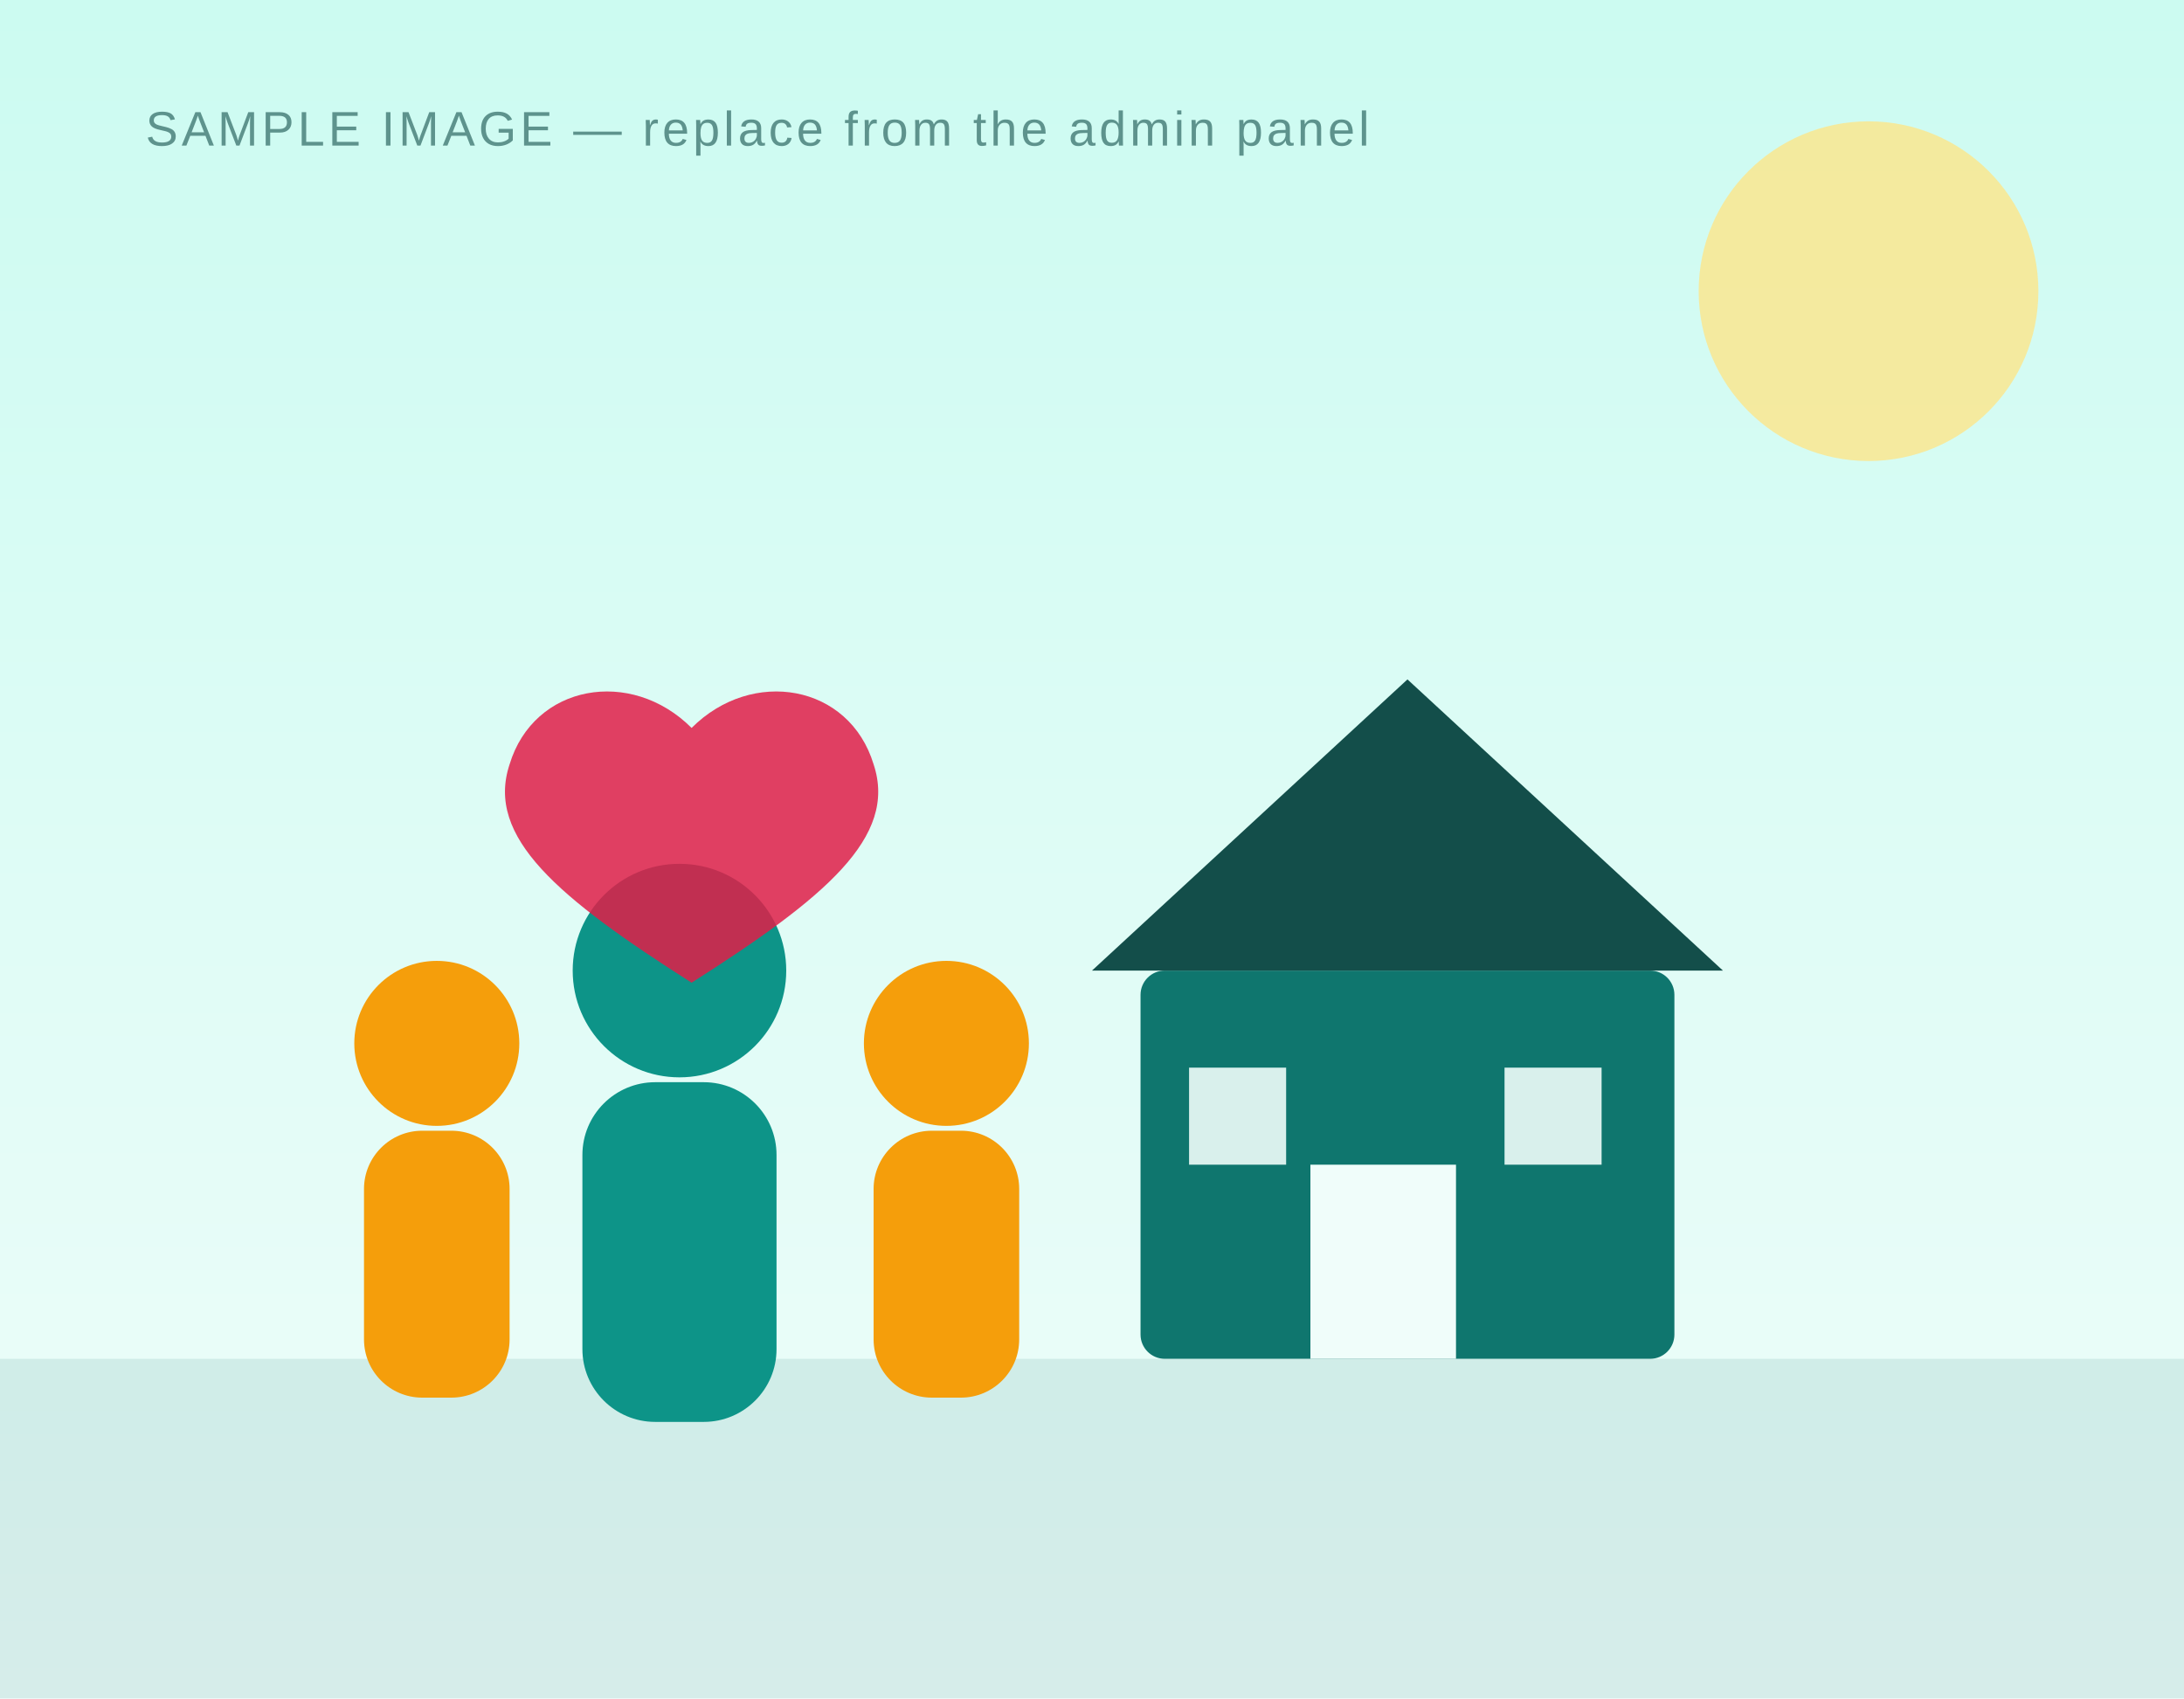
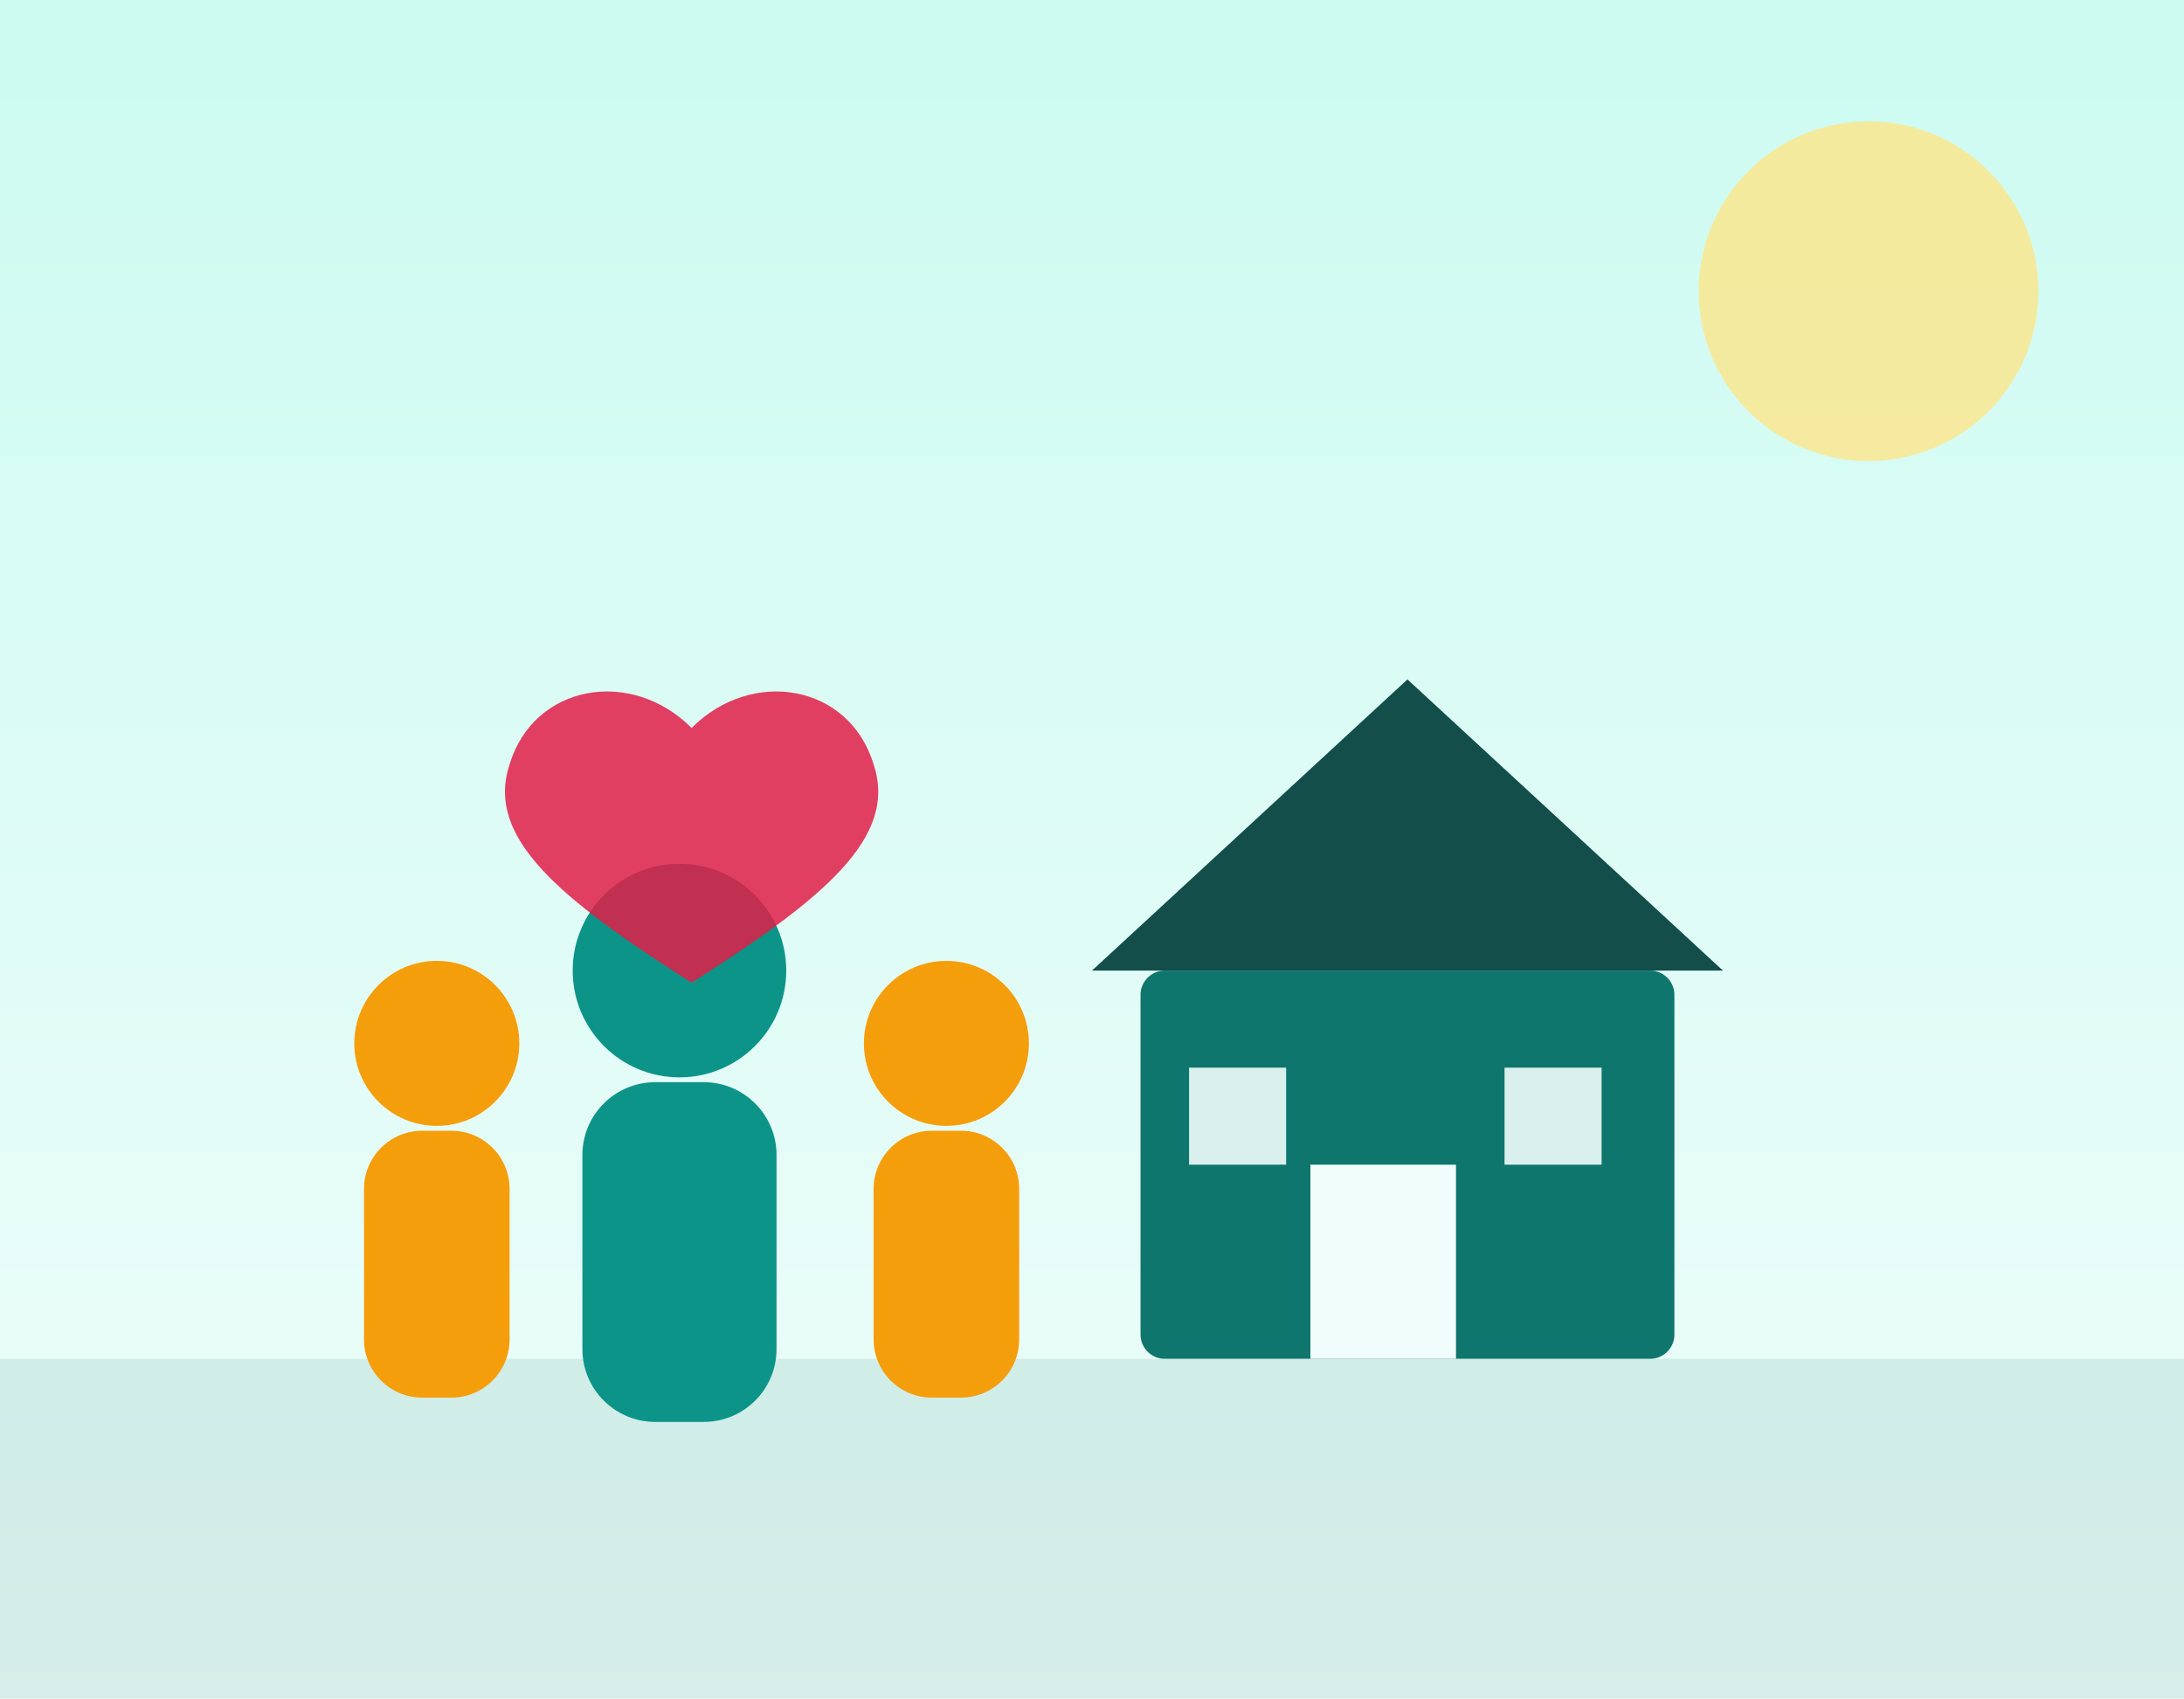
<svg xmlns="http://www.w3.org/2000/svg" width="900" height="700" viewBox="0 0 900 700">
  <defs>
    <linearGradient id="skyg" x1="0" y1="0" x2="0" y2="1">
      <stop offset="0%" stop-color="#ccfbf1" />
      <stop offset="100%" stop-color="#f0fdfa" />
    </linearGradient>
  </defs>
  <rect width="900" height="700" fill="url(#skyg)" />
  <circle cx="770" cy="120" r="70" fill="#fde68a" opacity="0.8" />
  <rect x="0" y="560" width="900" height="140" fill="#0f766e" opacity="0.12" />
  <g transform="translate(560,340)">
    <rect x="-90" y="60" width="220" height="160" rx="10" fill="#0f766e" />
    <polygon points="-110,60 20,-60 150,60" fill="#134e4a" />
    <rect x="-20" y="140" width="60" height="80" fill="#f0fdfa" />
    <rect x="60" y="100" width="40" height="40" fill="#f0fdfa" opacity="0.9" />
    <rect x="-70" y="100" width="40" height="40" fill="#f0fdfa" opacity="0.9" />
  </g>
  <g fill="#f59e0b">
    <circle cx="180" cy="430" r="34" />
    <rect x="150" y="466" width="60" height="110" rx="24" />
  </g>
  <g fill="#0d9488">
    <circle cx="280" cy="400" r="44" />
    <rect x="240" y="446" width="80" height="140" rx="30" />
  </g>
  <g fill="#f59e0b">
    <circle cx="390" cy="430" r="34" />
    <rect x="360" y="466" width="60" height="110" rx="24" />
  </g>
  <path d="M285,300 C260,275 220,282 210,315 C200,345 230,370 285,405 C340,370 370,345 360,315 C350,282 310,275 285,300 Z" fill="#e11d48" opacity="0.85" />
-   <text x="60" y="60" font-family="Arial, sans-serif" font-size="20" fill="#134e4a" opacity="0.6" letter-spacing="1.5">SAMPLE IMAGE — replace from the admin panel</text>
</svg>
